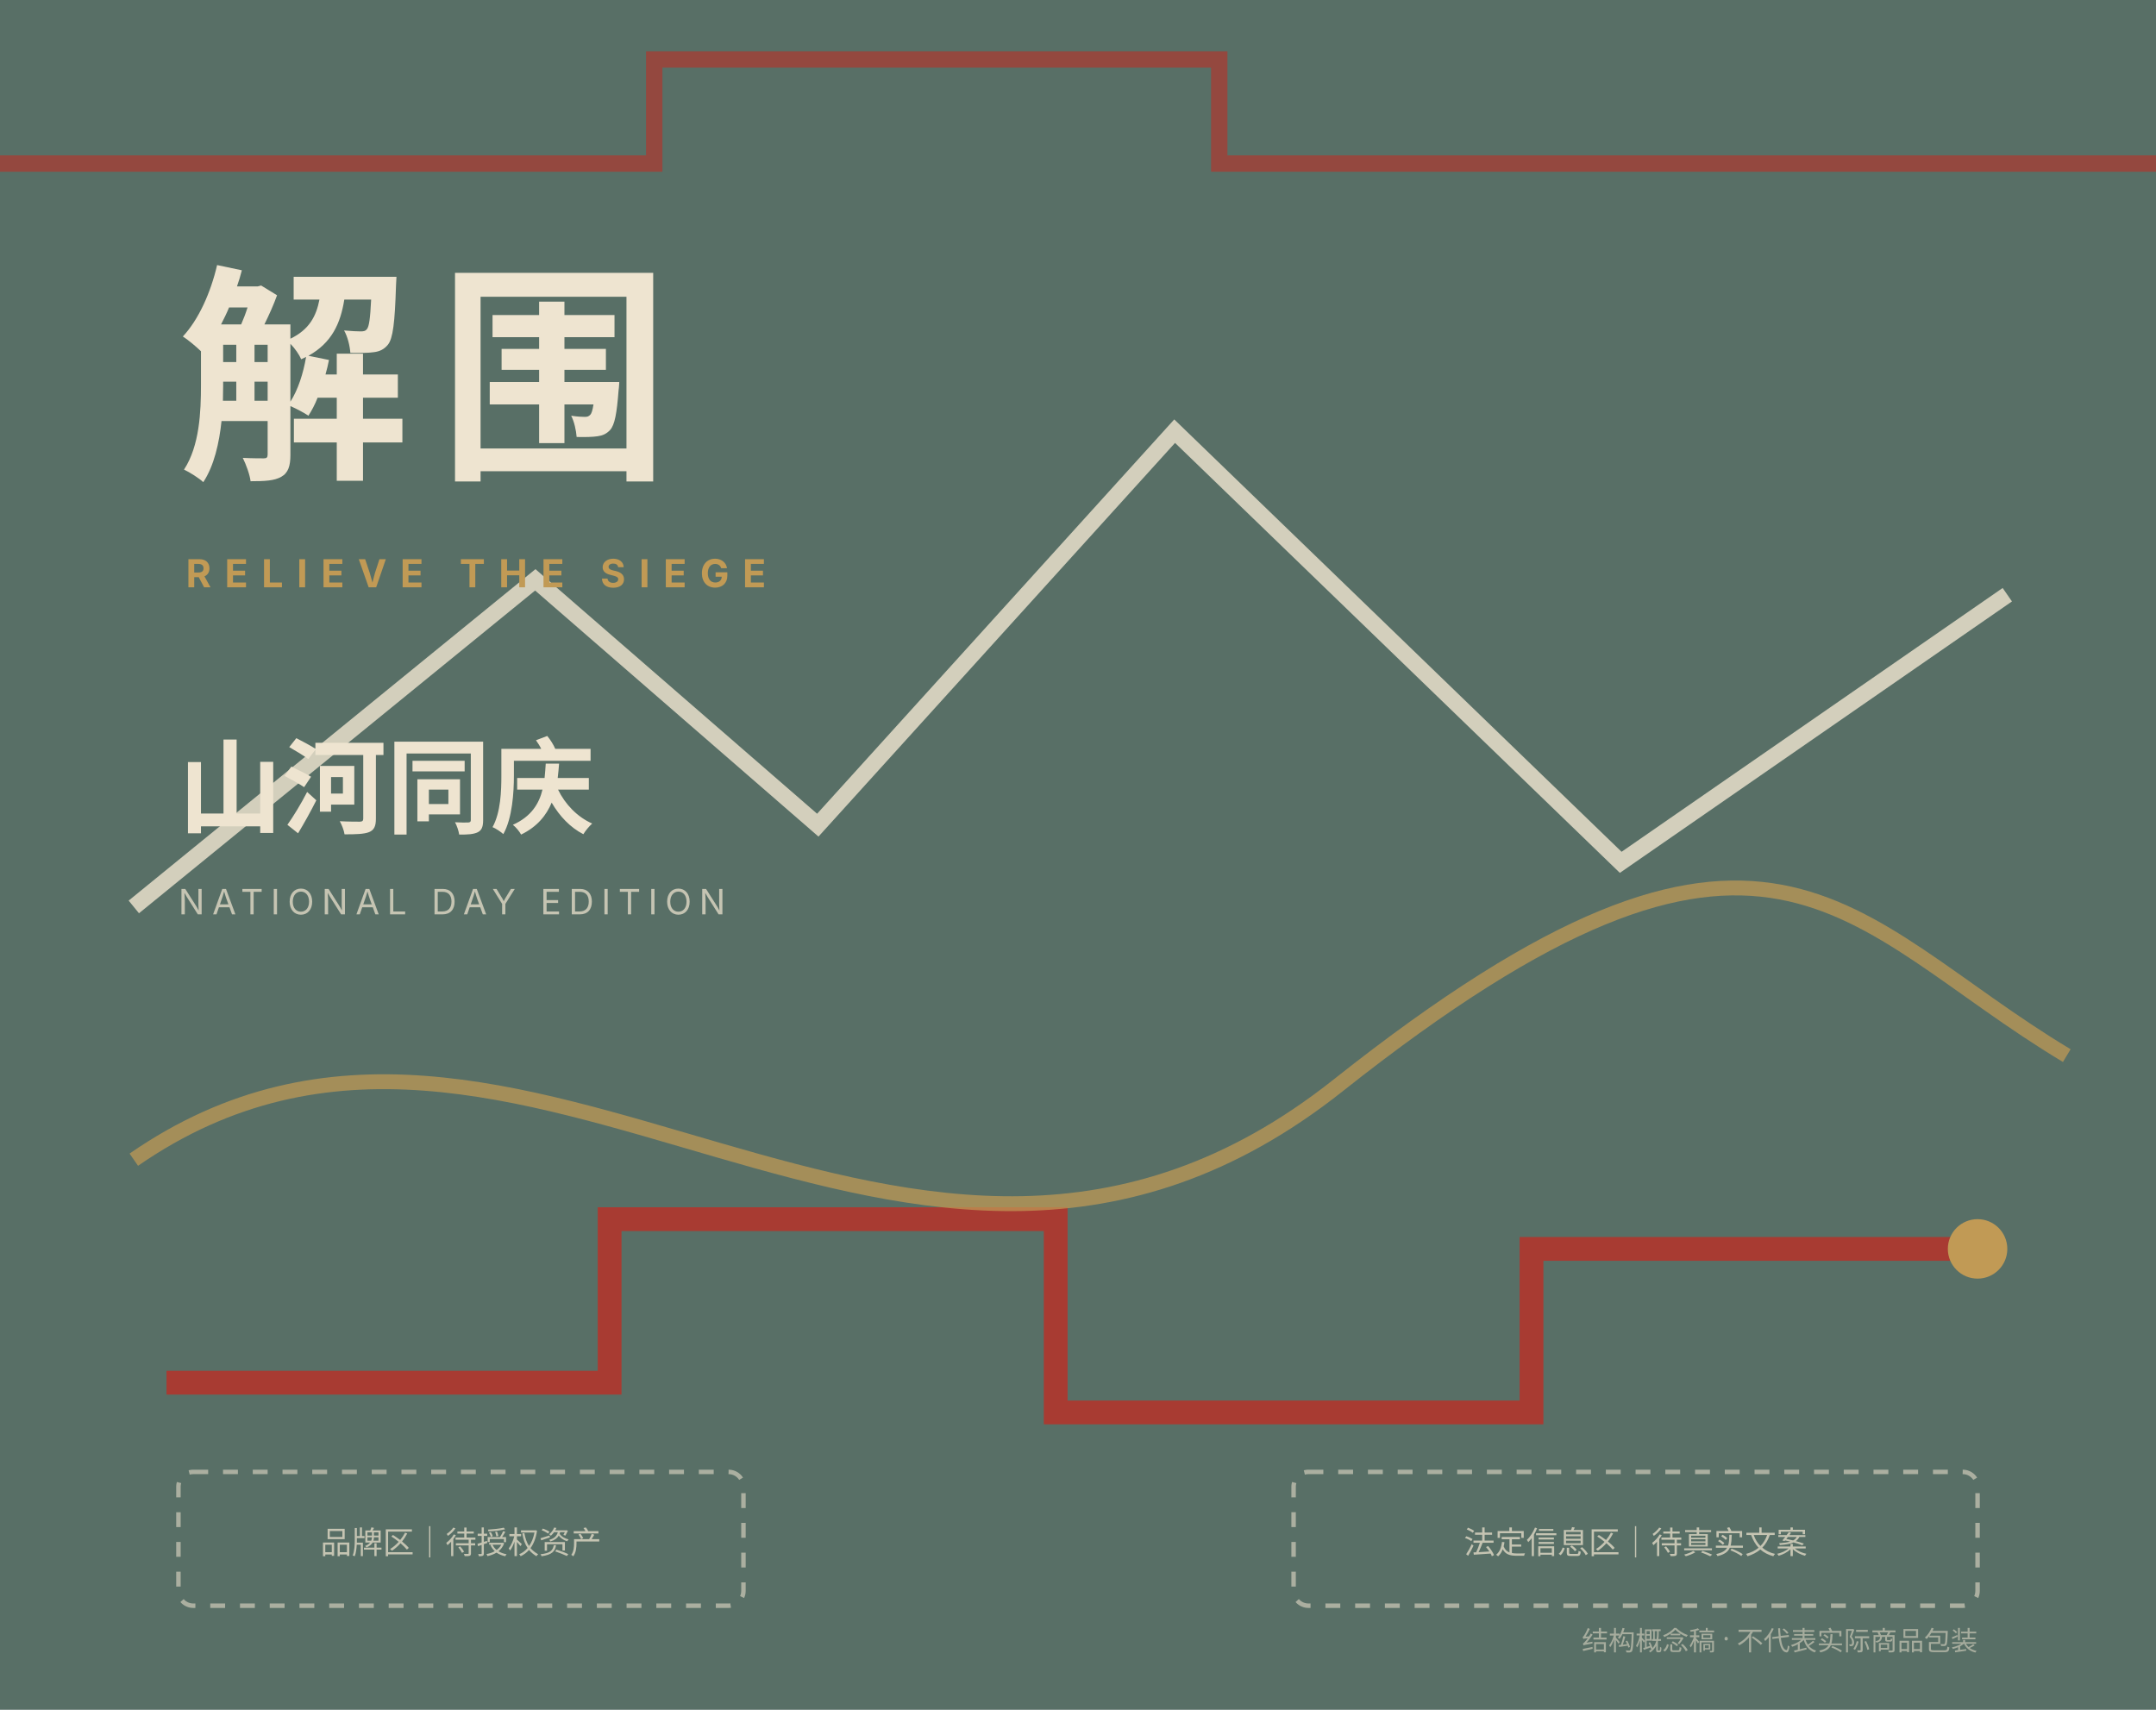
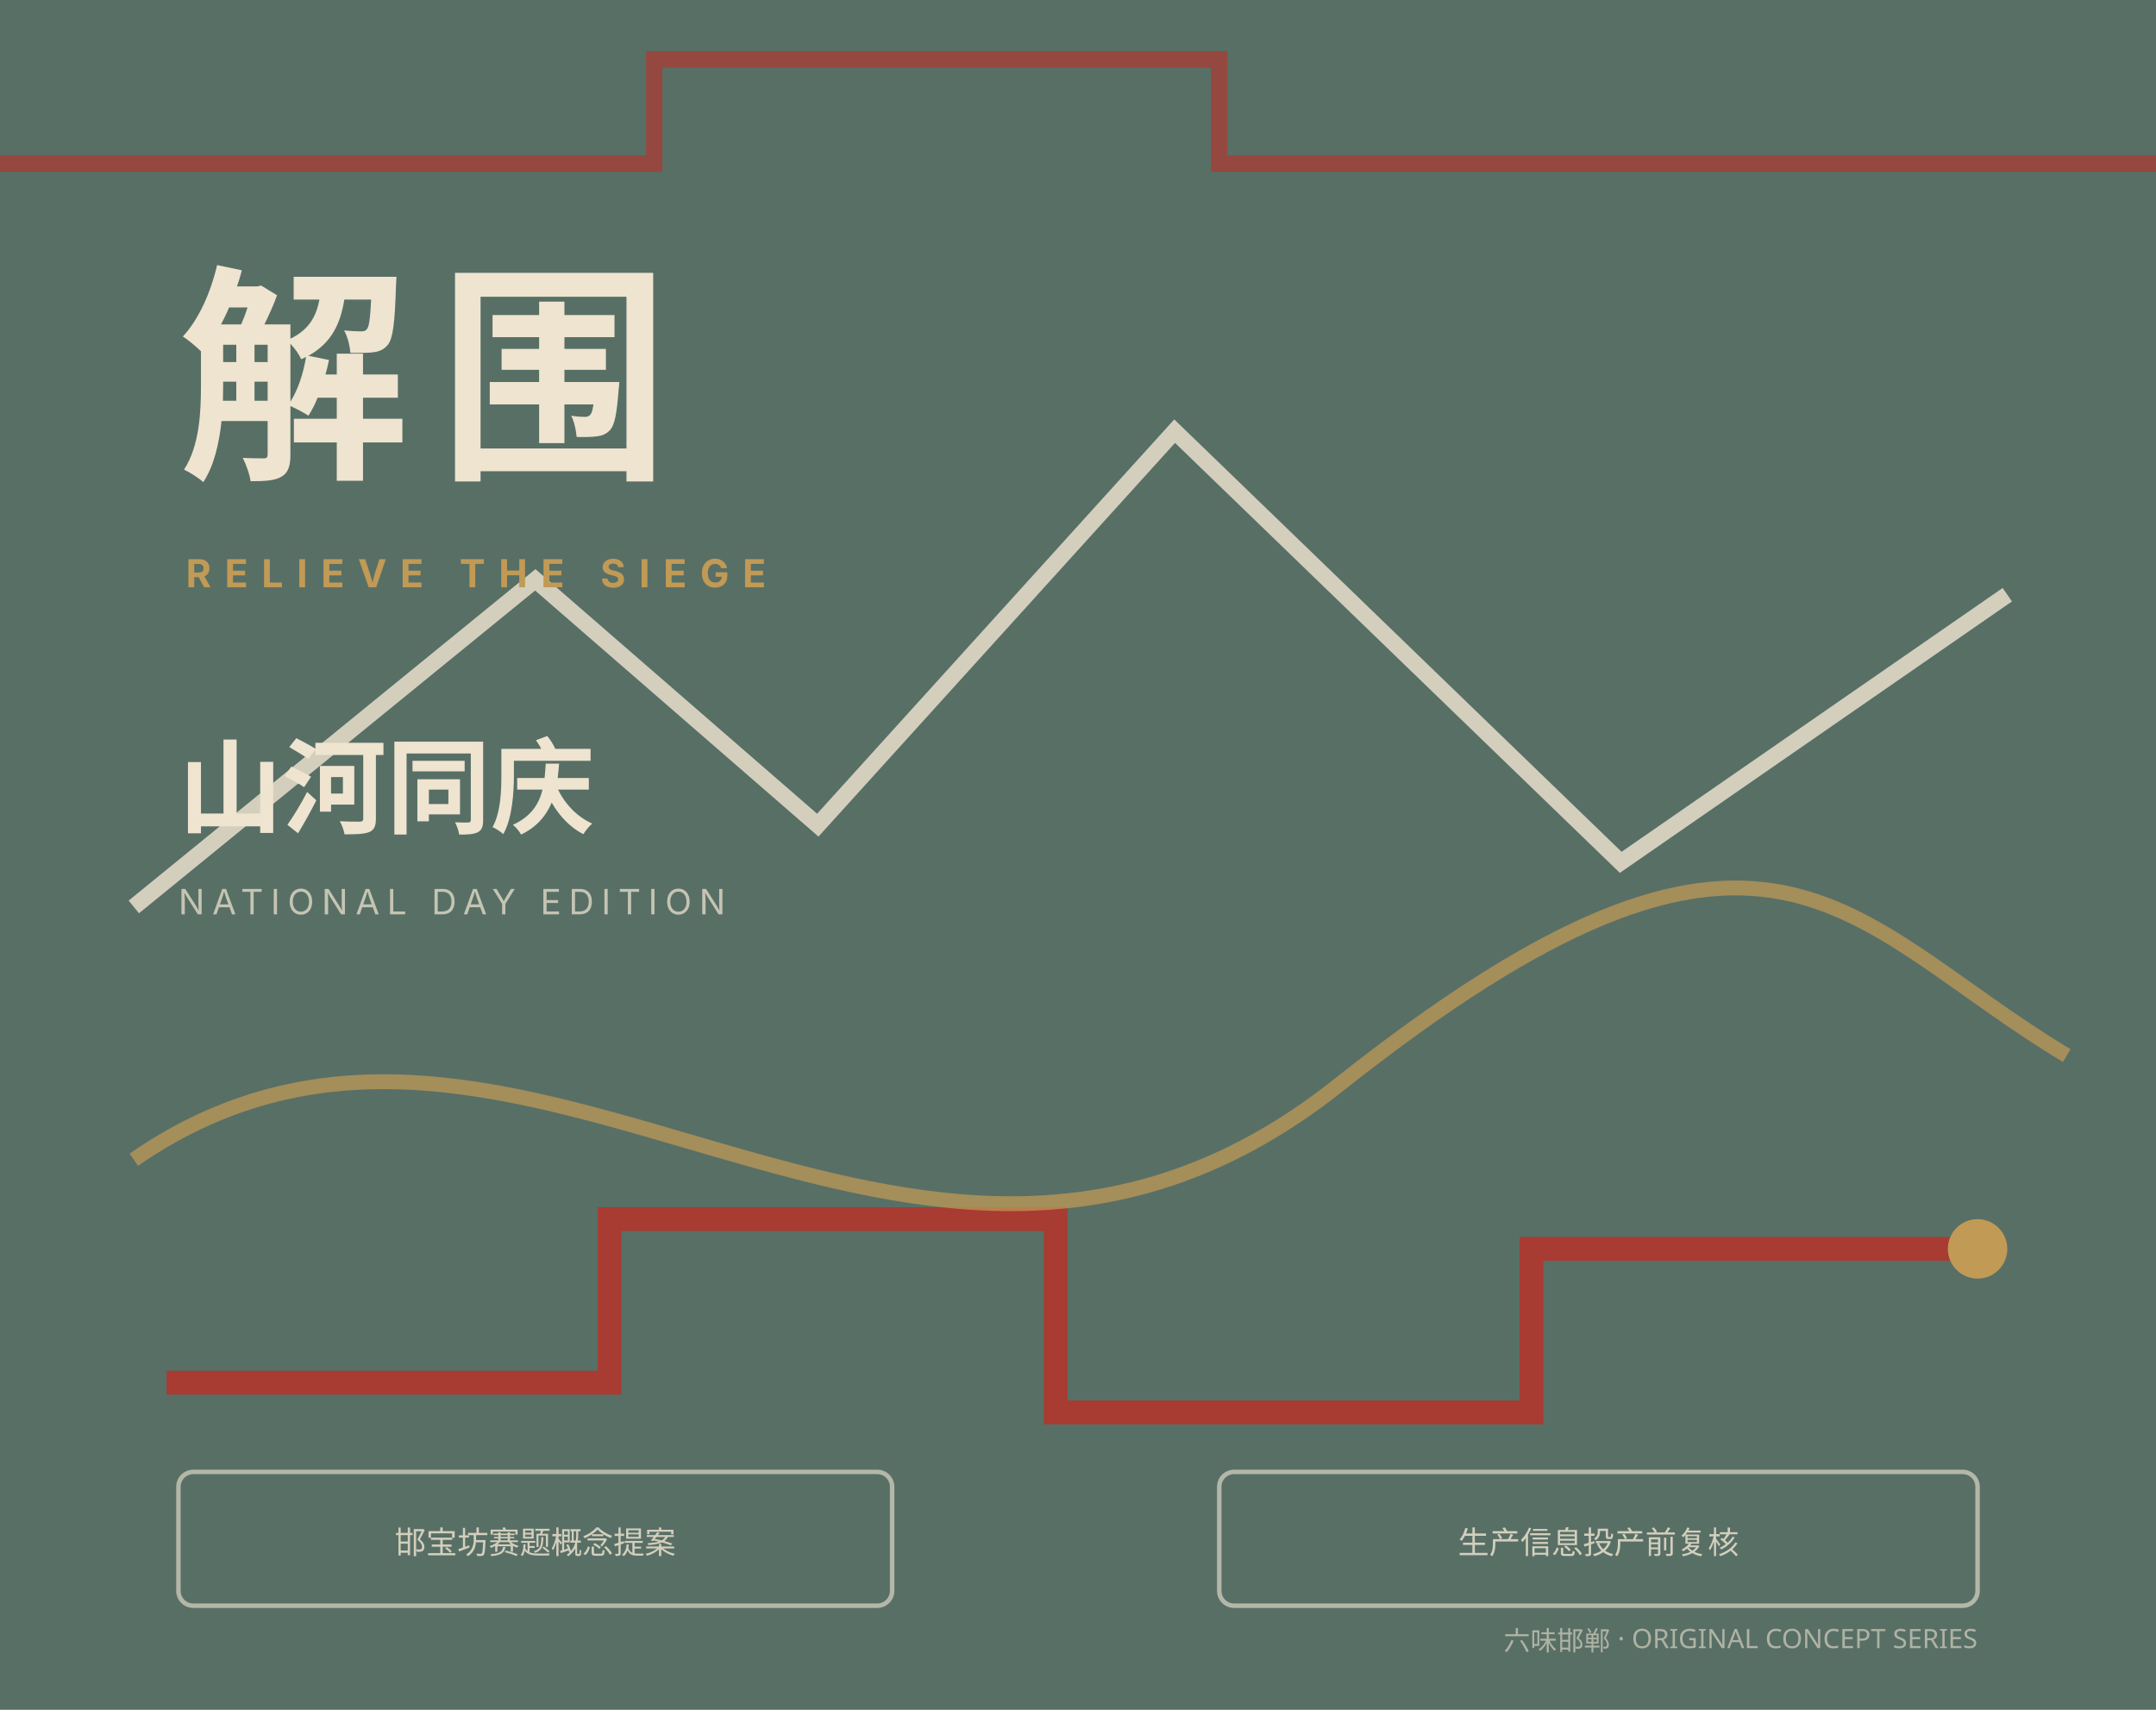
<svg xmlns="http://www.w3.org/2000/svg" width="290mm" height="230mm" viewBox="0 0 290 230">
  <defs>
    <style>
    @font-face { font-family: NSans; src: url('../01_research/fonts/NotoSansSC[wght].ttf'); }
    @font-face { font-family: NSerif; src: url('../01_research/fonts/NotoSerifSC[wght].ttf'); }
    @font-face { font-family: Inter; src: url('../01_research/fonts/InterVariable.ttf'); }
    .sans { font-family: NSans, sans-serif; } .serif { font-family: NSerif, serif; } .latin { font-family: Inter, sans-serif; }
  </style>
  </defs>
  <rect width="290" height="230" fill="#586F66" />
  <path d="M0 22 H88 V8 H164 V22 H290" fill="none" stroke="#A83B32" stroke-width="2.2" opacity=".75" />
  <g id="shared-route" fill="none" stroke="#A83B32" stroke-width="3.2" stroke-linecap="square">
    <path d="M24 186 H82 V164 H142 V190 H206 V168 H266" />
    <circle cx="266" cy="168" r="4" fill="#C19A55" stroke="none" />
  </g>
  <path d="M18 122 L72 78 L110 111 L158 58 L218 116 L270 80" fill="none" stroke="#EEE4D0" stroke-width="2.2" opacity=".82" />
  <path d="M18 156 C70 120 122 192 180 146 S248 124 278 142" fill="none" stroke="#C19A55" stroke-width="2" opacity=".72" />
  <text x="24" y="62" class="serif" font-size="31" font-weight="760" fill="#EEE4D0" letter-spacing="4">解围</text>
  <text x="25" y="79" class="latin" font-size="5.2" font-weight="650" fill="#C19A55" letter-spacing="1.8">RELIEVE THE SIEGE</text>
  <text x="24" y="111" class="serif" font-size="14" font-weight="650" fill="#EEE4D0">山河同庆</text>
  <text x="24" y="123" class="latin" font-size="4.7" fill="#EEE4D0" opacity=".72" letter-spacing="1">NATIONAL DAY EDITION</text>
-   <g id="brand-zone">
-     <rect x="24" y="198" width="76" height="18" rx="2" fill="none" stroke="#EEE4D0" stroke-width=".6" stroke-dasharray="2 2" opacity=".55" />
-     <text x="62" y="209" class="sans" text-anchor="middle" font-size="4.2" fill="#EEE4D0" opacity=".72">品牌区｜待授权资产</text>
+   <g id="brief-target">
+     <rect x="24" y="198" width="96" height="18" rx="2" fill="none" stroke="#EEE4D0" stroke-width=".6" opacity=".62" />
+     <text x="72" y="209" class="sans" text-anchor="middle" font-size="4.2" fill="#EEE4D0" opacity=".82">邯宝坊赛题概念提案</text>
  </g>
-   <g id="legal-copy-zone">
-     <rect x="174" y="198" width="92" height="18" rx="2" fill="none" stroke="#EEE4D0" stroke-width=".6" stroke-dasharray="2 2" opacity=".55" />
-     <text x="220" y="209" class="sans" text-anchor="middle" font-size="4.2" fill="#EEE4D0" opacity=".72">法定信息区｜待真实文案</text>
+   <g id="production-review">
+     <rect x="164" y="198" width="102" height="18" rx="2" fill="none" stroke="#EEE4D0" stroke-width=".6" opacity=".62" />
+     <text x="215" y="209" class="sans" text-anchor="middle" font-size="4.2" fill="#EEE4D0" opacity=".82">生产信息投产前复核</text>
  </g>
-   <text x="266" y="222" class="sans" text-anchor="end" font-size="3.6" fill="#EEE4D0" opacity=".52">结构概念稿 · 不代表实际商品包装</text>
+   <text x="266" y="222" class="sans" text-anchor="end" font-size="3.6" fill="#EEE4D0" opacity=".58">六味邯郸 · ORIGINAL CONCEPT SERIES</text>
</svg>
